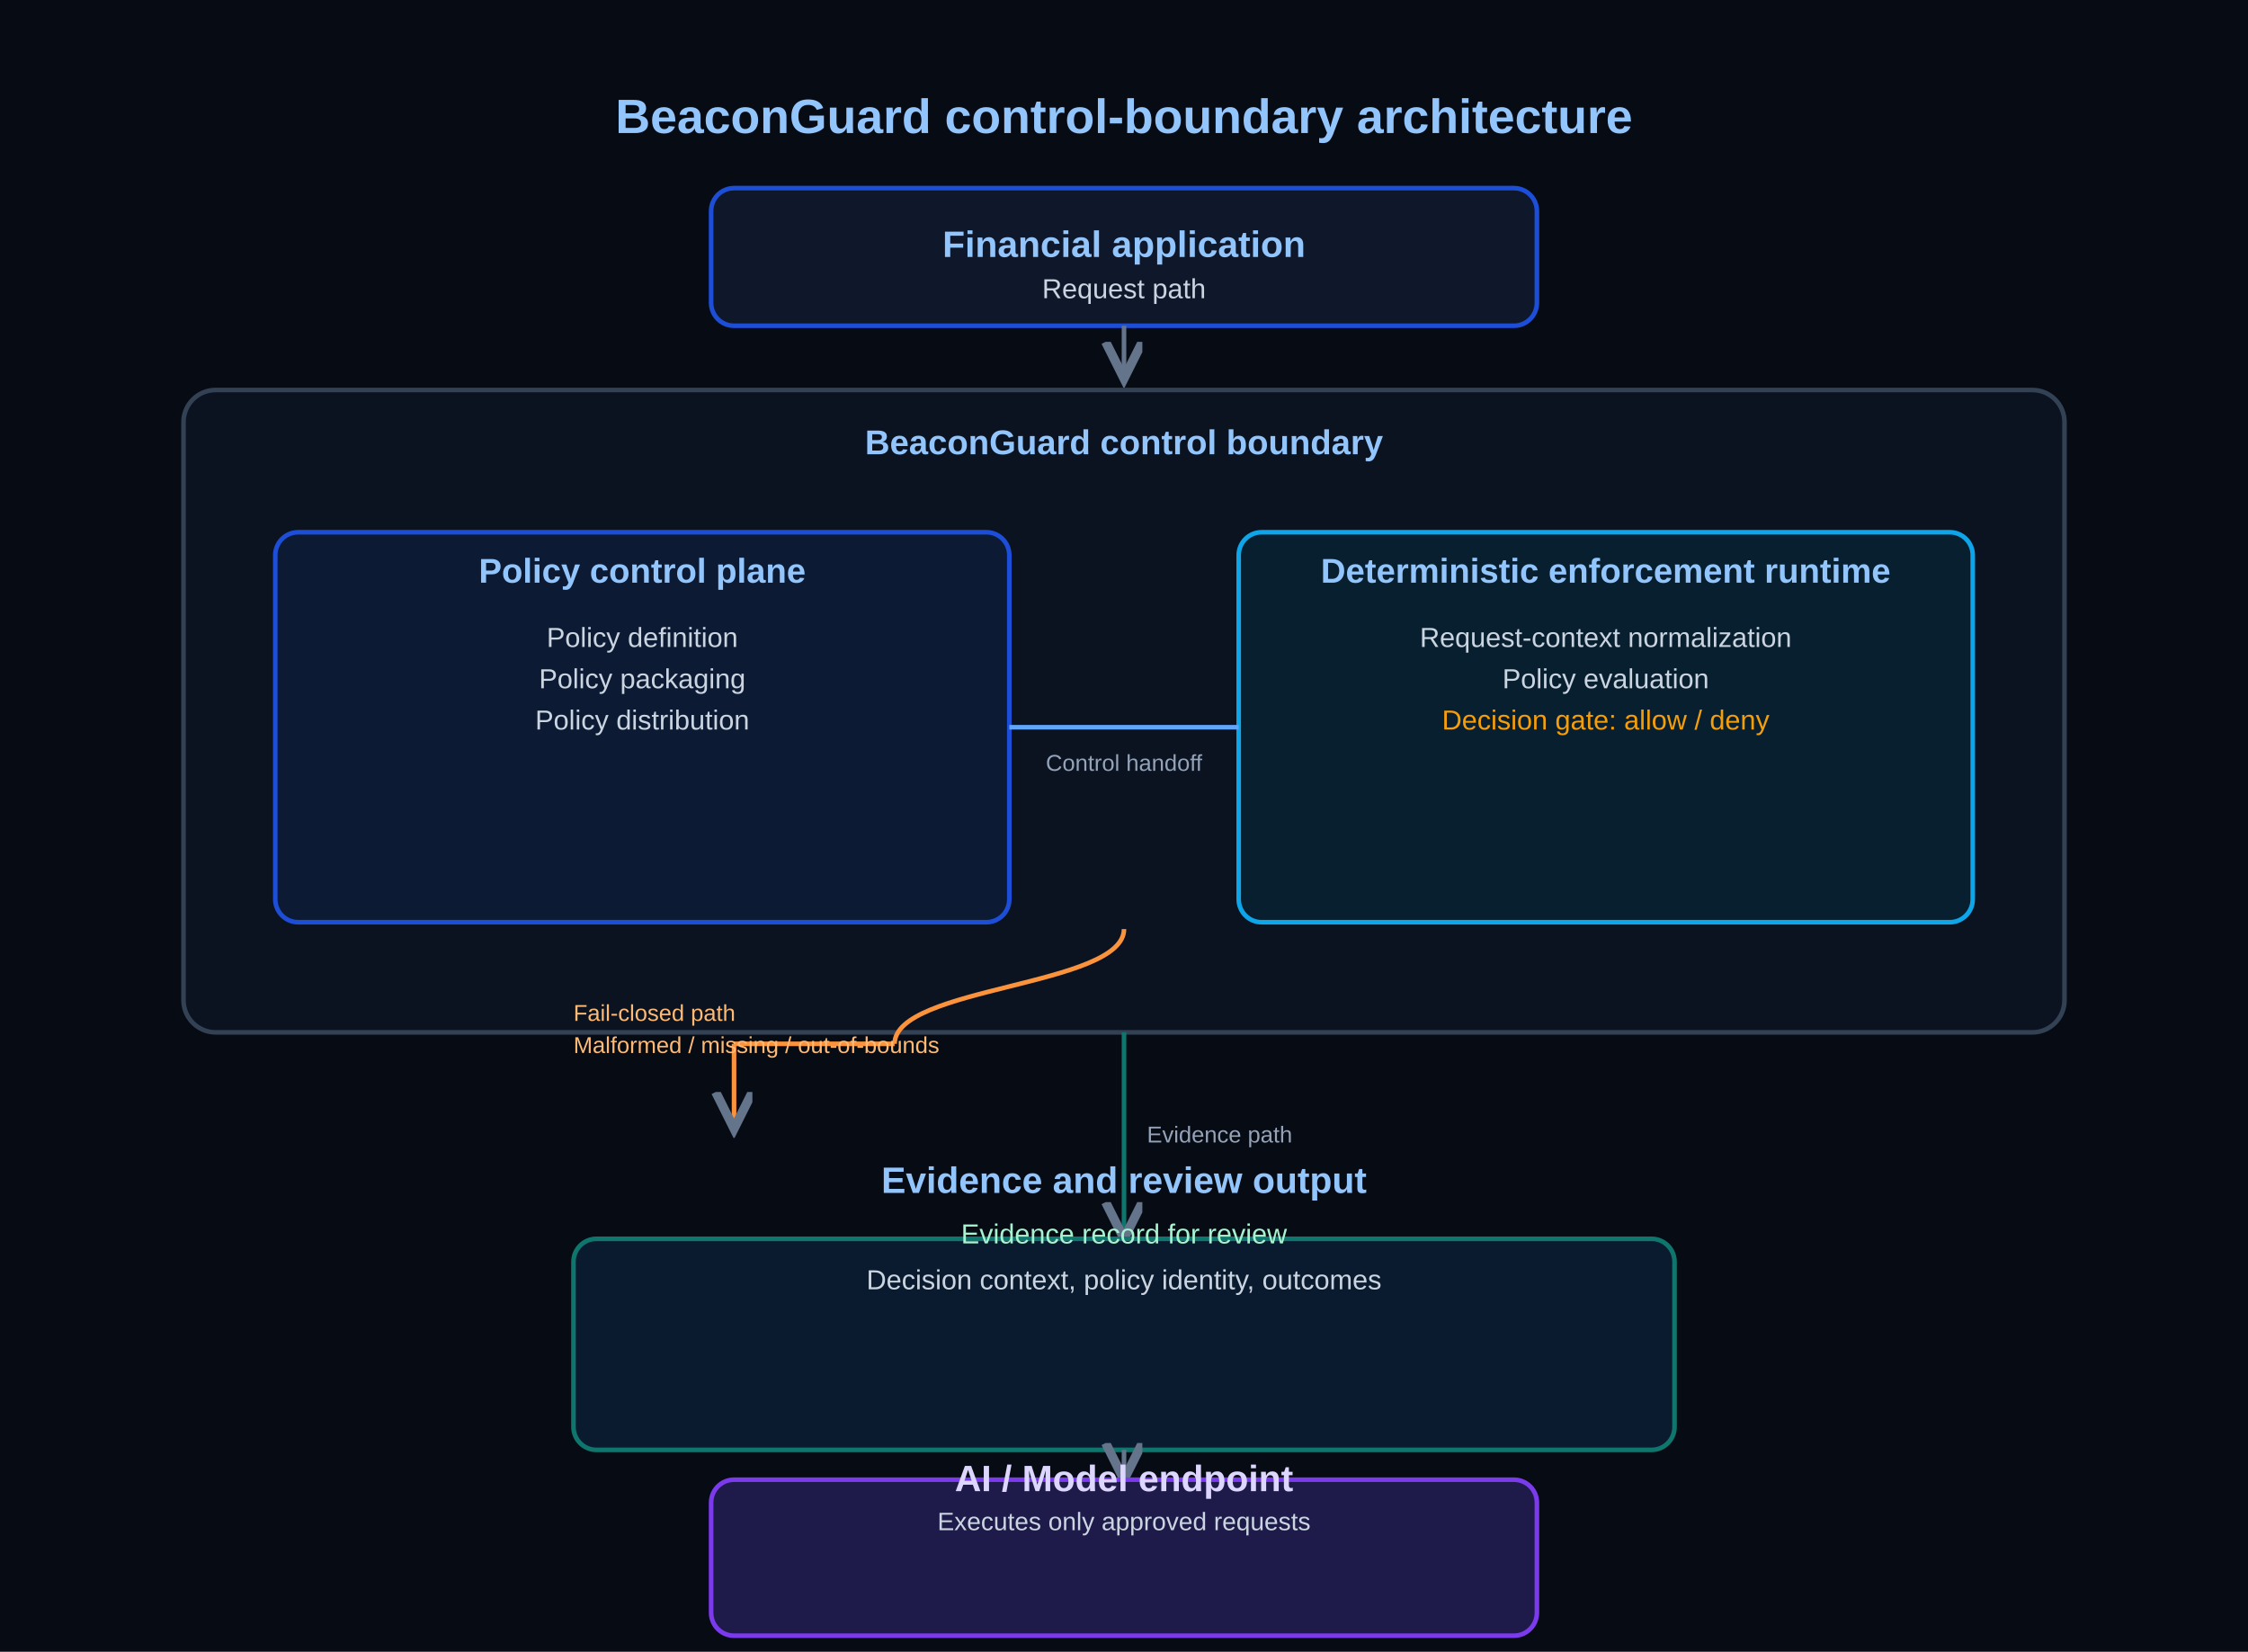
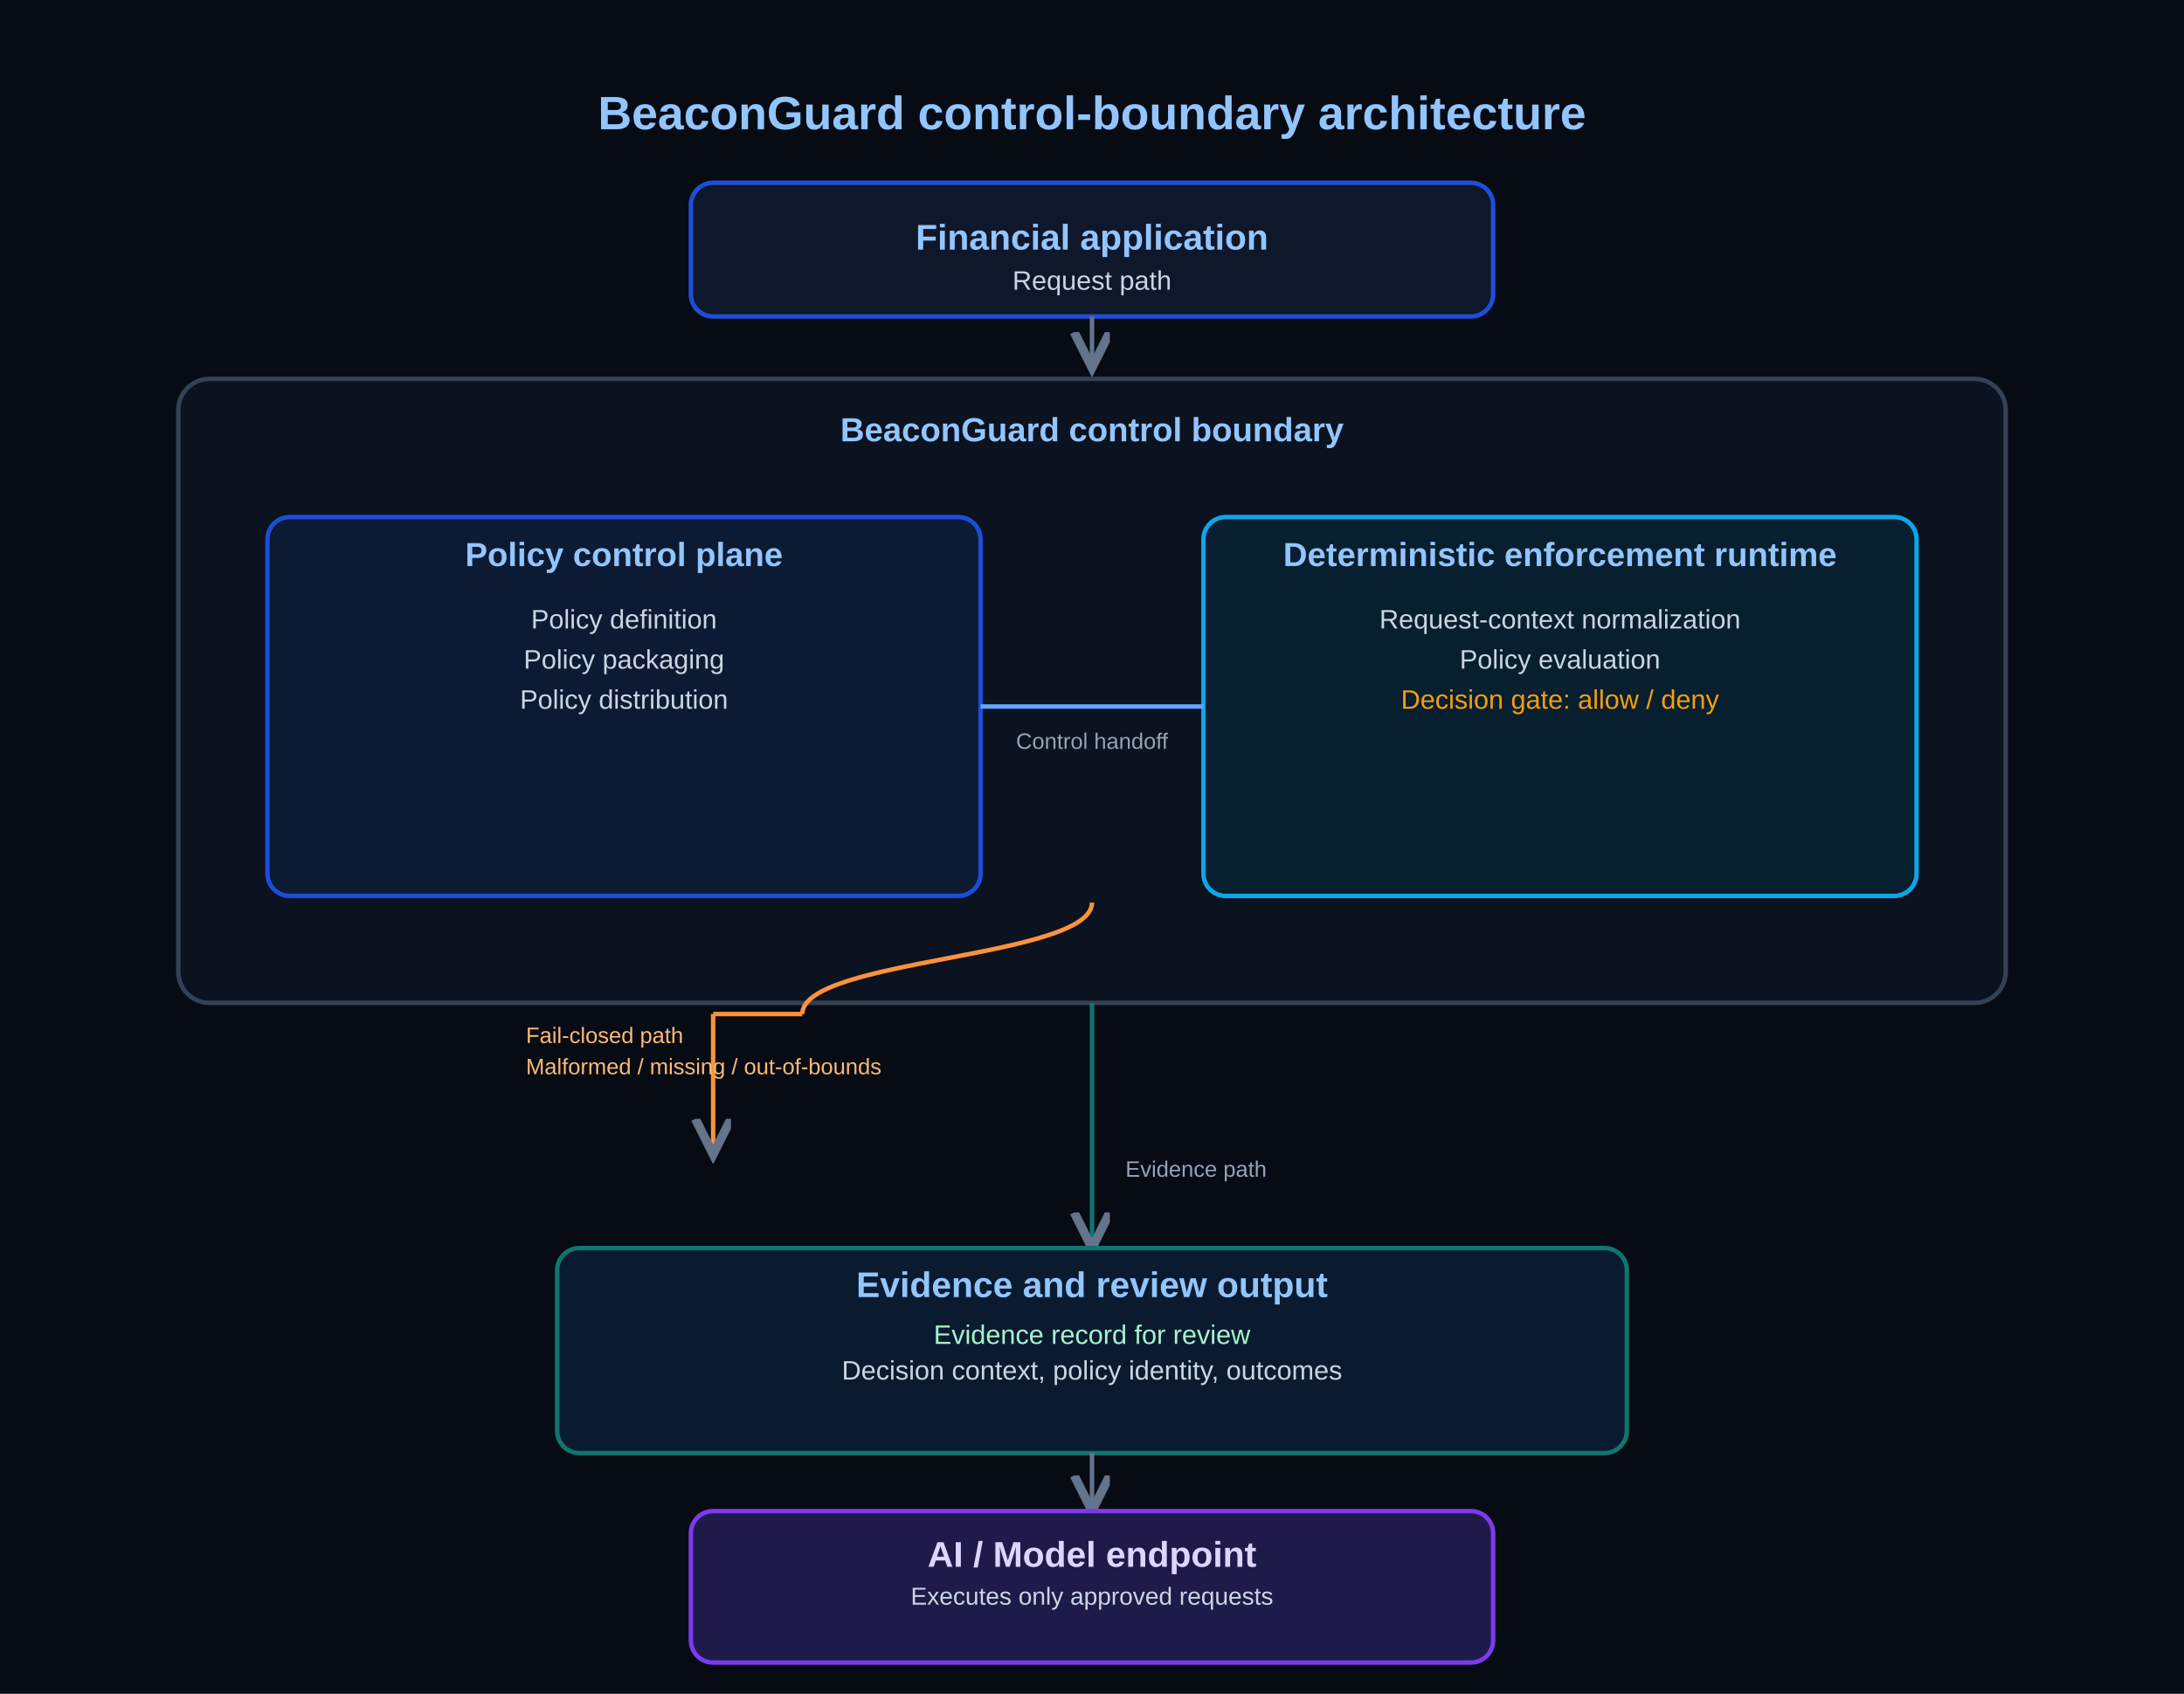
- <svg xmlns="http://www.w3.org/2000/svg" viewBox="0 0 980 720" role="img" aria-label="BeaconGuard fintech control boundary architecture">
+ <svg xmlns="http://www.w3.org/2000/svg" viewBox="0 0 980 760" role="img" aria-label="BeaconGuard fintech control boundary architecture">
  <defs>
    <marker id="arrow" markerWidth="10" markerHeight="10" refX="8" refY="4" orient="auto" markerUnits="strokeWidth">
      <path d="M0,0 L8,4 L0,8" fill="none" stroke="#64748b" stroke-width="2" />
    </marker>
  </defs>
-   <rect x="0" y="0" width="980" height="720" fill="#070b14" />
+   <rect x="0" y="0" width="980" height="760" fill="#070b14" />
  <text x="490" y="58" text-anchor="middle" fill="#93c5fd" font-size="21" font-family="Arial, Helvetica, sans-serif" font-weight="700">
    BeaconGuard control-boundary architecture
  </text>
  <rect x="310" y="82" width="360" height="60" rx="10" fill="#0f172a" stroke="#1d4ed8" stroke-width="2" />
  <text x="490" y="112" text-anchor="middle" fill="#93c5fd" font-size="16" font-family="Arial, Helvetica, sans-serif" font-weight="600">
    Financial application
  </text>
  <text x="490" y="130" text-anchor="middle" fill="#cbd5e1" font-size="12" font-family="Arial, Helvetica, sans-serif">
    Request path
  </text>
  <line x1="490" y1="142" x2="490" y2="165" stroke="#64748b" stroke-width="2" marker-end="url(#arrow)" />
  <rect x="80" y="170" width="820" height="280" rx="14" fill="#0b1220" stroke="#334155" stroke-width="2" />
  <text x="490" y="198" text-anchor="middle" fill="#93c5fd" font-size="15" font-family="Arial, Helvetica, sans-serif" font-weight="600">
    BeaconGuard control boundary
  </text>
  <rect x="120" y="232" width="320" height="170" rx="10" fill="#0c1b33" stroke="#1d4ed8" stroke-width="2" />
  <text x="280" y="254" text-anchor="middle" fill="#93c5fd" font-size="15" font-family="Arial, Helvetica, sans-serif" font-weight="600">
    Policy control plane
  </text>
  <text x="280" y="282" text-anchor="middle" fill="#cbd5e1" font-size="12" font-family="Arial, Helvetica, sans-serif">Policy definition</text>
  <text x="280" y="300" text-anchor="middle" fill="#cbd5e1" font-size="12" font-family="Arial, Helvetica, sans-serif">Policy packaging</text>
  <text x="280" y="318" text-anchor="middle" fill="#cbd5e1" font-size="12" font-family="Arial, Helvetica, sans-serif">Policy distribution</text>
  <rect x="540" y="232" width="320" height="170" rx="10" fill="#071f2f" stroke="#0ea5e9" stroke-width="2" />
  <text x="700" y="254" text-anchor="middle" fill="#93c5fd" font-size="15" font-family="Arial, Helvetica, sans-serif" font-weight="600">
    Deterministic enforcement runtime
  </text>
  <text x="700" y="282" text-anchor="middle" fill="#cbd5e1" font-size="12" font-family="Arial, Helvetica, sans-serif">Request-context normalization</text>
  <text x="700" y="300" text-anchor="middle" fill="#cbd5e1" font-size="12" font-family="Arial, Helvetica, sans-serif">Policy evaluation</text>
  <text x="700" y="318" text-anchor="middle" fill="#f59e0b" font-size="12" font-family="Arial, Helvetica, sans-serif">Decision gate: allow / deny</text>
  <line x1="440" y1="317" x2="540" y2="317" stroke="#60a5fa" stroke-width="2" />
  <text x="490" y="336" text-anchor="middle" fill="#94a3b8" font-size="10" font-family="Arial, Helvetica, sans-serif">Control handoff</text>
-   <path d="M490 405 C490 430 390 430 390 455" fill="none" stroke="#fb923c" stroke-width="2" />
-   <line x1="390" y1="455" x2="320" y2="455" stroke="#fb923c" stroke-width="2" />
-   <line x1="320" y1="455" x2="320" y2="492" stroke="#fb923c" stroke-width="2" marker-end="url(#arrow)" />
-   <text x="250" y="445" text-anchor="start" fill="#fdba74" font-size="10" font-family="Arial, Helvetica, sans-serif">Fail-closed path</text>
-   <text x="250" y="459" text-anchor="start" fill="#fdba74" font-size="10" font-family="Arial, Helvetica, sans-serif">Malformed / missing / out-of-bounds</text>
-   <line x1="490" y1="450" x2="490" y2="540" stroke="#0f766e" stroke-width="2" marker-end="url(#arrow)" />
-   <text x="500" y="498" fill="#94a3b8" font-size="10" font-family="Arial, Helvetica, sans-serif">Evidence path</text>
-   <rect x="250" y="540" width="480" height="92" rx="10" fill="#0a1b2f" stroke="#0f766e" stroke-width="2" />
-   <text x="490" y="520" text-anchor="middle" fill="#93c5fd" font-size="16" font-family="Arial, Helvetica, sans-serif" font-weight="600">
+   <path d="M490 405 C490 430 360 430 360 455" fill="none" stroke="#fb923c" stroke-width="2" />
+   <line x1="360" y1="455" x2="320" y2="455" stroke="#fb923c" stroke-width="2" />
+   <line x1="320" y1="455" x2="320" y2="518" stroke="#fb923c" stroke-width="2" marker-end="url(#arrow)" />
+   <text x="236" y="468" text-anchor="start" fill="#fdba74" font-size="10" font-family="Arial, Helvetica, sans-serif">Fail-closed path</text>
+   <text x="236" y="482" text-anchor="start" fill="#fdba74" font-size="10" font-family="Arial, Helvetica, sans-serif">Malformed / missing / out-of-bounds</text>
+   <line x1="490" y1="450" x2="490" y2="560" stroke="#0f766e" stroke-width="2" marker-end="url(#arrow)" />
+   <text x="505" y="528" fill="#94a3b8" font-size="10" font-family="Arial, Helvetica, sans-serif">Evidence path</text>
+   <rect x="250" y="560" width="480" height="92" rx="10" fill="#0a1b2f" stroke="#0f766e" stroke-width="2" />
+   <text x="490" y="582" text-anchor="middle" fill="#93c5fd" font-size="16" font-family="Arial, Helvetica, sans-serif" font-weight="600">
    Evidence and review output
  </text>
-   <text x="490" y="542" text-anchor="middle" fill="#a7f3d0" font-size="12" font-family="Arial, Helvetica, sans-serif">
+   <text x="490" y="603" text-anchor="middle" fill="#a7f3d0" font-size="12" font-family="Arial, Helvetica, sans-serif">
    Evidence record for review
  </text>
-   <text x="490" y="562" text-anchor="middle" fill="#cbd5e1" font-size="12" font-family="Arial, Helvetica, sans-serif">
+   <text x="490" y="619" text-anchor="middle" fill="#cbd5e1" font-size="12" font-family="Arial, Helvetica, sans-serif">
    Decision context, policy identity, outcomes
  </text>
-   <line x1="490" y1="632" x2="490" y2="645" stroke="#64748b" stroke-width="2" marker-end="url(#arrow)" />
-   <rect x="310" y="645" width="360" height="68" rx="10" fill="#1e1b4b" stroke="#7c3aed" stroke-width="2" />
-   <text x="490" y="650" text-anchor="middle" fill="#ddd6fe" font-size="16" font-family="Arial, Helvetica, sans-serif" font-weight="600">
+   <line x1="490" y1="652" x2="490" y2="678" stroke="#64748b" stroke-width="2" marker-end="url(#arrow)" />
+   <rect x="310" y="678" width="360" height="68" rx="10" fill="#1e1b4b" stroke="#7c3aed" stroke-width="2" />
+   <text x="490" y="703" text-anchor="middle" fill="#ddd6fe" font-size="16" font-family="Arial, Helvetica, sans-serif" font-weight="600">
    AI / Model endpoint
  </text>
-   <text x="490" y="667" text-anchor="middle" fill="#cbd5e1" font-size="11" font-family="Arial, Helvetica, sans-serif">
+   <text x="490" y="720" text-anchor="middle" fill="#cbd5e1" font-size="11" font-family="Arial, Helvetica, sans-serif">
    Executes only approved requests
  </text>
</svg>
